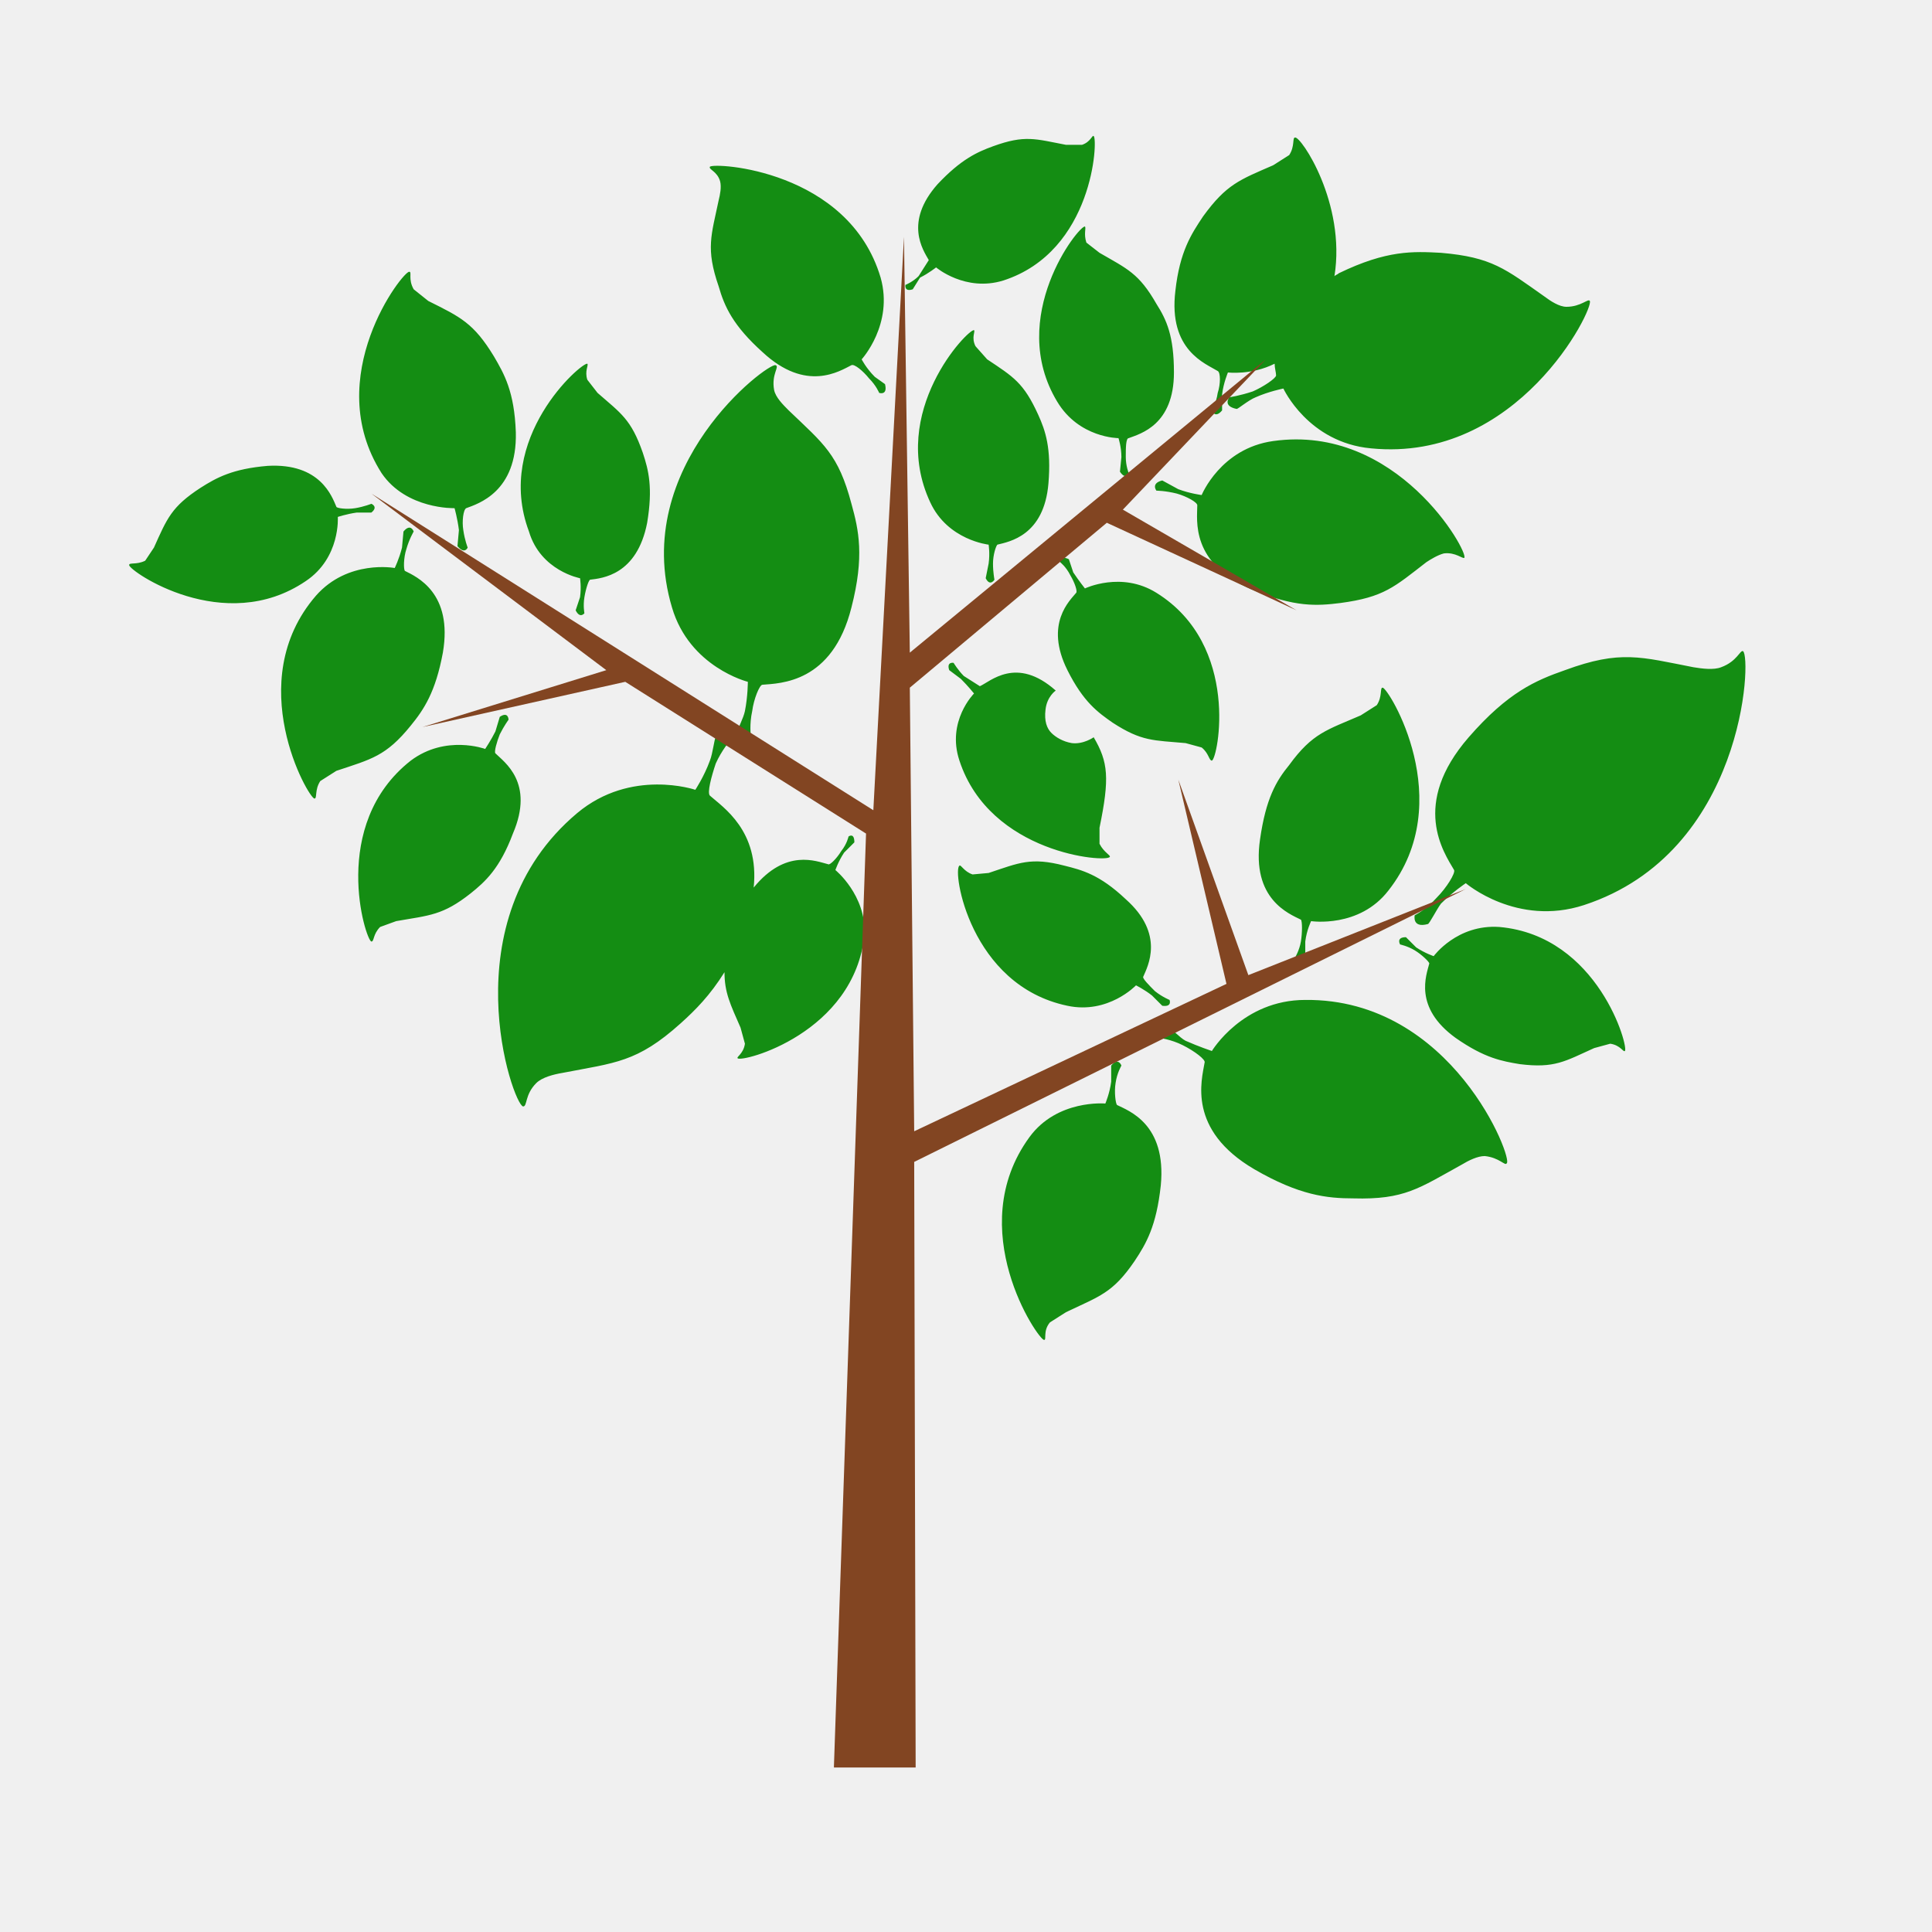
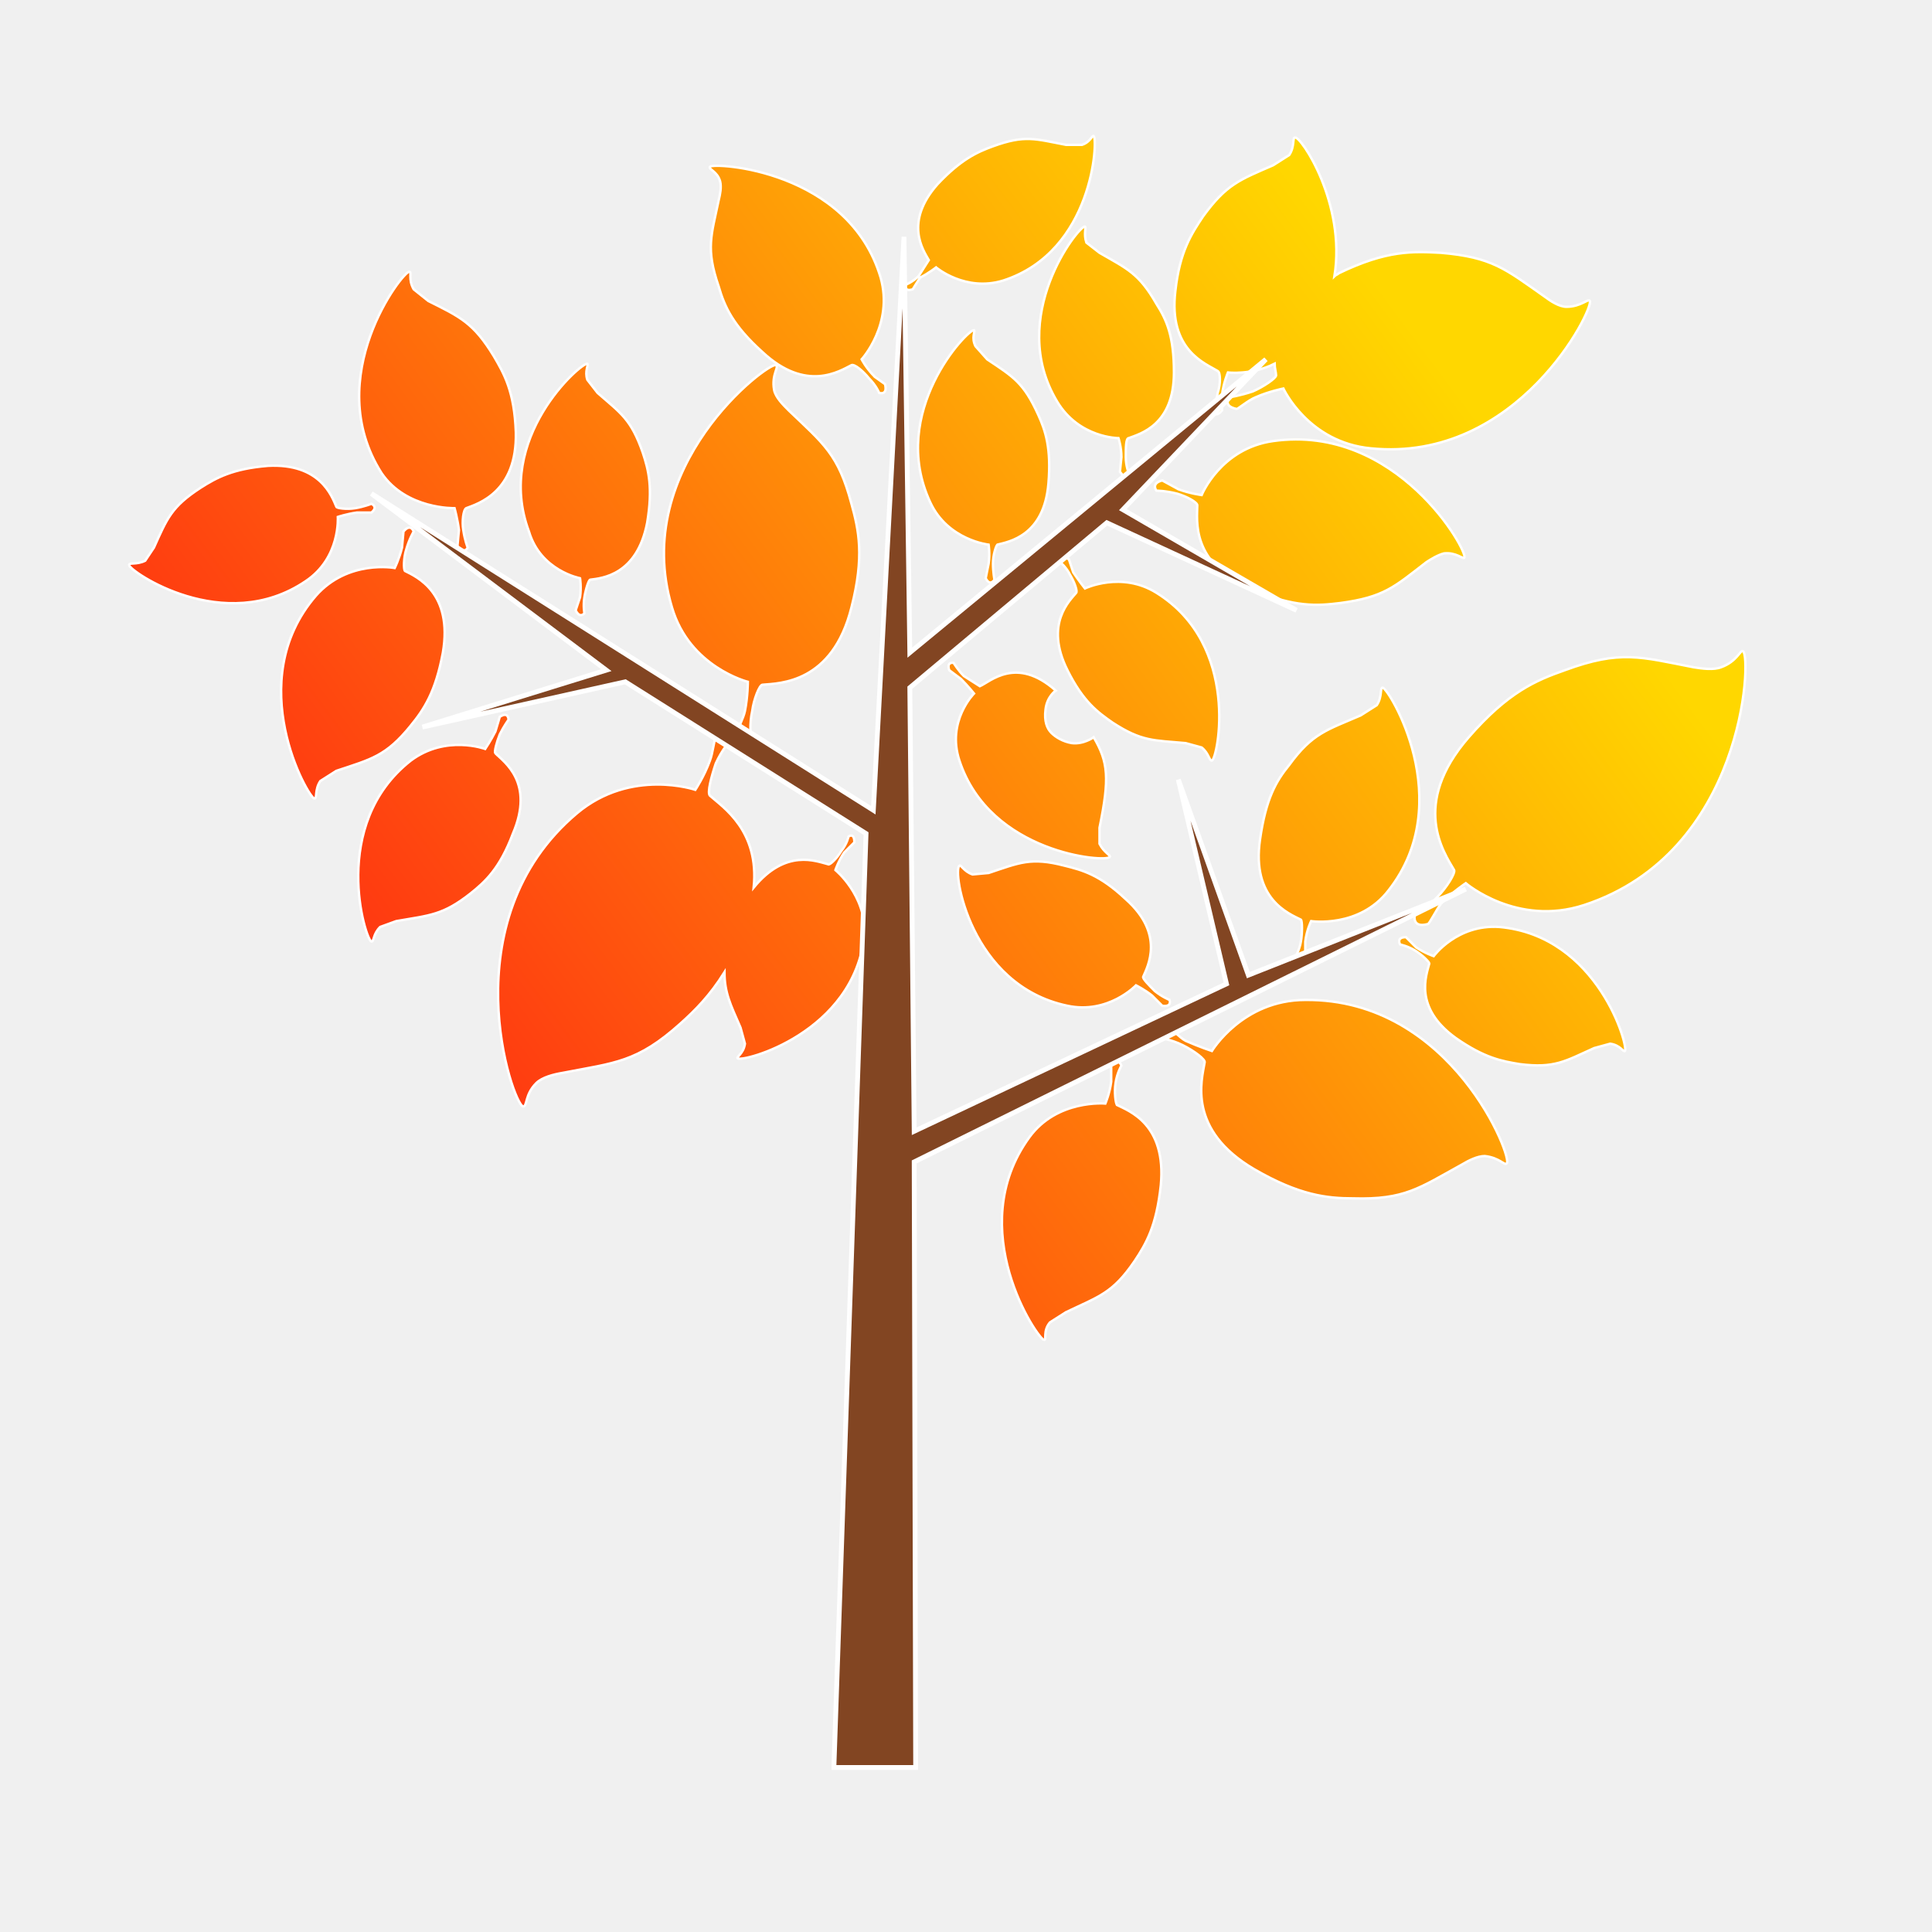
- <svg xmlns="http://www.w3.org/2000/svg" width="800px" height="800px" viewBox="0 0 1024 1024" class="icon" version="1.1">
-   <path d="M508.52 403.143c16.242 49.498 78.115 54.139 79.662 51.045 0.773-0.773-3.094-2.32-5.414-6.961v-8.508c5.414-26.296 4.64-34.804-3.094-47.952 0 0-5.414 3.867-11.601 3.094-4.64-0.773-8.508-3.094-10.828-5.414-2.32-2.32-3.867-6.187-3.094-12.375 0.773-6.961 5.414-10.054 5.414-10.054-20.882-18.562-34.804-4.64-40.218-2.32l-8.508-5.414c-3.094-3.094-5.414-6.961-5.414-6.961s-3.867-0.773-2.32 3.867l6.187 4.64c3.867 3.867 6.961 7.734 6.961 7.734s-14.695 14.695-7.734 35.577zM496.145 141.729c0 0 15.468 13.148 35.577 6.961 47.952-15.468 50.272-75.021 47.952-76.568-0.773-0.773-1.547 3.094-6.187 4.64h-8.508c-16.242-3.094-21.656-5.414-38.671 0.773-8.508 3.094-17.015 6.961-29.39 20.109-17.789 20.109-7.734 34.804-4.64 40.218l-5.414 8.508c-3.094 3.094-6.961 4.64-6.961 4.64s-0.773 3.867 3.867 2.32l3.867-6.187c4.64-2.32 8.508-5.414 8.508-5.414zM923.843 345.137c-1.547-0.773-3.094 5.414-11.601 8.508-3.867 1.547-10.054 0.773-14.695 0-27.843-5.414-38.671-9.281-68.060 1.547-15.468 5.414-30.163 11.601-51.045 35.577-30.937 35.577-13.148 61.1-7.734 70.381 0.773 1.547-3.867 9.281-9.281 14.695-5.414 6.187-11.601 9.281-11.601 9.281s-1.547 6.961 6.961 4.64c0.773 0 4.64-7.734 6.961-10.828 6.187-6.187 13.148-10.828 13.148-10.828s27.069 23.202 62.647 11.601c85.076-27.843 88.943-131.48 84.302-134.574zM262.574 399.276c-0.773-0.773 0.773-6.187 2.32-10.054 2.32-4.64 4.64-7.734 4.64-7.734s0-4.64-4.64-1.547l-2.32 7.734c-2.32 4.64-5.414 9.281-5.414 9.281s-20.882-7.734-39.444 6.187c-43.311 34.030-23.976 95.13-20.882 95.903 1.547 0 0.773-3.867 4.64-7.734l8.508-3.094c17.789-3.094 24.749-3.094 39.444-14.695 7.734-6.187 15.468-13.148 22.429-31.71 11.601-27.069-4.64-37.897-9.281-42.538zM691.819 529.983c-33.257 0-49.498 27.069-49.498 27.069s-6.961-2.32-13.921-5.414c-3.094-1.547-7.734-6.961-9.281-6.961-7.734 0.773-4.64 5.414-4.64 5.414s6.187 0.773 12.375 3.867c6.187 3.094 12.375 7.734 11.601 9.281-1.547 9.281-9.281 35.577 26.296 56.459 23.976 13.921 38.671 15.468 52.592 15.468 27.069 0.773 34.804-5.414 57.233-17.789 3.867-2.32 8.508-4.64 12.375-4.64 7.734 0.773 10.828 5.414 11.601 3.867 3.867-1.547-28.616-87.396-106.731-86.622zM411.069 193.548c-3.867-1.547-77.341 53.366-54.912 128.387 9.281 31.71 40.218 39.444 40.218 39.444s0 7.734-1.547 15.468c-0.773 3.867-3.867 9.281-3.867 10.828 2.32 6.961 6.961 2.32 6.961 2.32s-0.773-6.187 0.773-13.148c0.773-6.187 3.867-13.921 5.414-13.921 9.281-0.773 37.124-0.773 47.178-40.991 6.961-27.069 3.867-40.991 0-54.912-6.961-26.296-14.695-31.71-33.257-49.498-3.094-3.094-6.961-6.961-7.734-10.828-1.547-8.508 3.094-12.375 0.773-13.148zM765.293 293.319c6.187-0.773 10.054 3.094 10.828 2.32 2.32-3.094-35.577-71.154-101.317-61.873-27.843 3.867-37.897 28.616-37.897 28.616s-6.187-0.773-12.375-3.094l-8.508-4.64c-6.187 1.547-3.094 5.414-3.094 5.414s4.64 0 10.828 1.547c5.414 1.547 10.828 4.64 10.828 6.187 0 7.734-3.867 30.937 29.39 44.858 22.429 9.281 34.030 8.508 46.405 6.961 23.202-3.094 28.616-8.508 45.631-21.656 2.32-1.547 6.187-3.867 9.281-4.64zM565.752 533.077c21.656 4.64 36.35-10.828 36.35-10.828s4.64 2.32 8.508 5.414l5.414 5.414c5.414 0.773 3.867-3.094 3.867-3.094s-3.867-1.547-7.734-4.64c-3.094-3.094-6.961-6.961-6.187-7.734 2.32-5.414 11.601-22.429-9.281-40.991-13.921-13.148-23.202-15.468-32.483-17.789-17.789-4.64-23.976-1.547-40.218 3.867l-8.508 0.773c-4.64-1.547-6.187-5.414-6.961-4.64-3.867 2.32 5.414 63.42 57.233 74.248zM179.045 273.983c0 0 4.64-1.547 10.054-2.32h7.734c3.867-3.094 0-4.64 0-4.64s-3.867 1.547-8.508 2.32c-4.64 0.773-10.054 0-10.054-0.773-2.32-5.414-8.508-23.202-36.35-21.656-18.562 1.547-27.069 6.187-35.577 11.601-15.468 10.054-17.789 16.242-24.749 31.71l-4.64 6.961c-4.64 2.32-8.508 0.773-8.508 2.32 0 3.094 50.272 37.897 93.583 8.508 18.562-12.375 17.015-34.030 17.015-34.030zM442.779 461.149c0 0 1.547-4.64 4.64-9.281l5.414-5.414c0-5.414-3.094-3.094-3.094-3.094s-0.773 3.867-3.867 7.734c-2.32 3.867-6.187 7.734-6.961 6.961-6.187-1.547-22.429-8.508-39.444 12.375 3.094-30.163-16.242-42.538-23.202-48.725-1.547-1.547 0.773-10.054 3.094-17.015 3.094-6.961 7.734-12.375 7.734-12.375s-0.773-6.961-7.734-1.547c-0.773 0.773-1.547 8.508-3.094 12.375-3.094 8.508-7.734 15.468-7.734 15.468s-34.030-11.601-62.647 12.375c-68.060 57.233-34.030 154.683-28.616 155.456 2.32 0 0.773-6.187 6.961-12.375 3.094-3.094 9.281-4.64 13.921-5.414 27.843-5.414 39.444-5.414 62.647-26.296 7.734-6.961 15.468-14.695 23.202-27.069 0 10.828 3.094 17.015 8.508 29.39l2.32 8.508c-0.773 5.414-4.64 6.961-3.867 7.734 2.32 2.32 61.873-13.148 67.287-65.74 0.773-20.882-15.468-34.030-15.468-34.030zM307.432 306.467c0 0 0.773 4.64 0 10.054l-2.32 6.961c2.32 4.64 4.64 1.547 4.64 1.547s-0.773-3.867 0-8.508c0.773-4.64 2.32-9.281 3.094-9.281 6.187-0.773 24.749-2.32 30.163-30.163 3.094-18.562 0.773-27.843-2.32-37.124-6.187-17.789-11.601-20.882-23.976-31.71l-5.414-6.961c-1.547-4.64 0.773-7.734 0-8.508-3.094-0.773-49.498 39.444-30.937 88.943 6.187 20.882 27.069 24.749 27.069 24.749zM575.033 120.074c-3.094-0.773-41.764 47.952-14.695 92.81 11.601 19.335 32.483 19.335 32.483 19.335s1.547 4.64 1.547 10.054l-0.773 7.734c3.094 4.64 4.64 0.773 4.64 0.773s-1.547-3.867-1.547-8.508c0-4.64 0-10.054 1.547-10.054 6.187-2.32 23.976-6.961 23.976-34.804 0-19.335-3.867-27.843-9.281-36.35-9.281-16.242-15.468-18.562-30.163-27.069l-6.961-5.414c-1.547-4.64 0-7.734-0.773-8.508zM794.683 491.313c-22.429-1.547-34.804 15.468-34.804 15.468s-4.64-1.547-9.281-4.64l-5.414-5.414c-5.414 0-3.094 3.867-3.094 3.867s3.867 0.773 7.734 3.094c3.867 2.32 7.734 6.187 7.734 6.961-1.547 6.187-8.508 23.202 13.921 39.444 15.468 10.828 24.749 12.375 34.030 13.921 18.562 2.32 23.976-1.547 39.444-8.508l8.508-2.32c5.414 0.773 6.961 4.64 7.734 3.867 2.32-1.547-13.921-61.1-66.514-65.74zM565.752 355.192c8.508 17.015 16.242 22.429 23.976 27.843 15.468 10.054 21.656 9.281 38.671 10.828l8.508 2.32c3.867 3.094 3.867 6.961 5.414 6.961 3.094-0.773 15.468-61.1-29.39-88.943-18.562-11.601-37.897-2.32-37.897-2.32s-3.094-3.867-6.187-8.508l-2.32-6.961c-4.64-2.32-4.64 1.547-4.64 1.547s3.094 2.32 5.414 6.961c2.32 3.867 3.867 8.508 3.094 9.281-3.094 3.867-17.015 16.242-4.64 40.991zM523.988 298.732l-1.547 7.734c2.32 4.64 4.64 0.773 4.64 0.773s-0.773-3.867-0.773-8.508c0-4.64 1.547-9.281 2.32-10.054 6.187-1.547 24.749-4.64 27.069-32.483 1.547-18.562-1.547-27.843-5.414-36.35-7.734-17.015-13.148-20.109-27.069-29.39l-6.187-6.961c-2.32-4.64 0-7.734-0.773-8.508-3.094-0.773-45.631 43.311-23.202 91.263 9.281 20.109 30.937 22.429 30.937 22.429s0.773 4.64 0 10.054zM592.048 585.669c-0.773-0.773-1.547-6.961-0.773-11.601 0.773-5.414 3.094-9.281 3.094-9.281s-1.547-4.64-5.414 0v8.508c-0.773 6.187-3.094 11.601-3.094 11.601s-25.523-2.32-40.218 17.789c-35.577 48.725 4.64 107.505 7.734 107.505 1.547 0-0.773-4.64 3.094-9.281l8.508-5.414c17.789-8.508 24.749-10.054 36.35-27.069 6.187-9.281 11.601-18.562 13.921-40.218 3.094-32.483-17.015-39.444-23.202-42.538zM686.405 507.554c0 0 1.547 4.64 5.414 0v-8.508c0.773-6.187 3.094-10.828 3.094-10.828s25.523 3.867 40.991-16.242c37.124-47.178 0-107.505-3.094-107.505-1.547 0 0 4.64-3.094 9.281l-8.508 5.414c-17.789 7.734-25.523 9.281-37.897 26.296-6.961 8.508-12.375 17.789-15.468 39.444-4.64 31.71 15.468 39.444 21.656 42.538 0.773 0.773 0.773 6.961 0 11.601-0.773 4.64-3.094 8.508-3.094 8.508zM240.918 269.343c0 0 1.547 5.414 2.32 11.601l-0.773 8.508c3.867 4.64 5.414 0.773 5.414 0.773s-1.547-3.867-2.32-9.281c-0.773-4.64 0-10.828 1.547-11.601 6.187-2.32 27.069-8.508 26.296-40.218-0.773-21.656-6.187-30.937-11.601-40.218-10.828-17.789-17.789-20.882-34.804-29.39l-7.734-6.187c-3.094-5.414-0.773-9.281-2.32-9.281-3.094-0.773-47.178 55.686-14.695 106.731 13.148 19.335 38.671 18.562 38.671 18.562zM463.662 199.735c-4.64-4.64-6.961-9.281-6.961-9.281s17.015-18.562 10.054-43.311c-17.015-57.233-88.169-61.1-90.489-58.779-0.773 1.547 3.867 2.32 5.414 7.734 0.773 3.094 0 6.961-0.773 10.054-3.867 18.562-6.961 25.523 0 45.631 3.094 10.828 7.734 20.882 23.202 34.804 23.202 21.656 40.991 10.054 47.178 6.961 1.547-0.773 6.187 3.094 9.281 6.961 3.867 3.867 5.414 7.734 5.414 7.734s4.64 1.547 3.094-4.64l-5.414-3.867zM645.414 196.642c1.547 0.773 1.547 6.961 0 11.601-0.773 5.414-3.094 9.281-3.094 9.281s1.547 4.64 5.414 0v-8.508c0.773-6.187 3.094-11.601 3.094-11.601s12.375 1.547 24.749-4.64c0 2.32 0.773 4.64 0.773 6.187 0 1.547-6.961 6.187-12.375 8.508-6.961 2.32-12.375 3.094-12.375 3.094s-3.867 4.64 3.867 6.187c0.773 0 6.187-4.64 10.054-6.187 6.961-3.094 14.695-4.64 14.695-4.64s13.148 28.616 46.405 31.71c78.115 7.734 118.332-74.248 116.012-78.115-0.773-1.547-4.64 3.094-12.375 3.094-3.867 0-8.508-3.094-11.601-5.414-20.882-14.695-27.843-20.882-54.912-23.202-14.695-0.773-28.616-1.547-54.139 10.828-0.773 0.773-1.547 0.773-2.32 1.547 6.187-38.671-17.789-74.248-20.882-73.474-1.547 0 0 4.64-3.094 9.281l-8.508 5.414c-17.789 7.734-24.749 10.054-37.124 27.069-6.187 9.281-12.375 18.562-14.695 39.444-3.867 31.71 16.242 38.671 22.429 42.538zM217.716 384.581c6.961-8.508 13.148-17.789 17.015-38.671 5.414-31.71-13.921-40.218-20.109-43.311-0.773-0.773-0.773-6.961 0.773-11.601 1.547-5.414 3.867-9.281 3.867-9.281s-1.547-4.64-5.414 0l-0.773 8.508c-1.547 6.187-3.867 10.828-3.867 10.828s-24.749-4.64-41.764 14.695c-39.444 45.631-3.867 107.505-0.773 107.505 1.547 0 0-4.64 3.094-9.281l8.508-5.414c18.562-6.187 26.296-7.734 39.444-23.976z" fill="#148d13" />
-   <path d="M442.006 936.026l17.015-494.211-127.613-80.435-107.505 23.976 97.45-30.163-124.52-93.583 266.054 167.831 16.242-303.952 3.094 220.423 188.713-155.456-75.795 79.662 92.036 53.366-100.544-46.405-104.411 87.396 2.32 235.118 165.511-78.115-25.523-108.278 37.124 103.637 115.239-45.631-292.35 144.628 0.773 320.967h-43.311z" fill="#824522" />
+ <svg xmlns="http://www.w3.org/2000/svg" xmlns:xlink="http://www.w3.org/1999/xlink" width="800px" height="800px" viewBox="0 0 1024 1024" class="icon" version="1.1" id="svg6">
+   <defs id="defs10">
+     <linearGradient id="linearGradient3814">
+       <stop style="stop-color:#ff0017;stop-opacity:1;" offset="0" id="stop3810" />
+       <stop style="stop-color:#ffd700;stop-opacity:1;" offset="0.81" id="stop3812" />
+     </linearGradient>
+     <linearGradient xlink:href="#linearGradient3814" id="linearGradient3816" x1="68.447" y1="710.19" x2="925.122" y2="72.021" gradientUnits="userSpaceOnUse" />
+   </defs>
+   <path d="M508.52 403.143c16.242 49.498 78.115 54.139 79.662 51.045 0.773-0.773-3.094-2.32-5.414-6.961v-8.508c5.414-26.296 4.64-34.804-3.094-47.952 0 0-5.414 3.867-11.601 3.094-4.64-0.773-8.508-3.094-10.828-5.414-2.32-2.32-3.867-6.187-3.094-12.375 0.773-6.961 5.414-10.054 5.414-10.054-20.882-18.562-34.804-4.64-40.218-2.32l-8.508-5.414c-3.094-3.094-5.414-6.961-5.414-6.961s-3.867-0.773-2.32 3.867l6.187 4.64c3.867 3.867 6.961 7.734 6.961 7.734s-14.695 14.695-7.734 35.577zM496.145 141.729c0 0 15.468 13.148 35.577 6.961 47.952-15.468 50.272-75.021 47.952-76.568-0.773-0.773-1.547 3.094-6.187 4.64h-8.508c-16.242-3.094-21.656-5.414-38.671 0.773-8.508 3.094-17.015 6.961-29.39 20.109-17.789 20.109-7.734 34.804-4.64 40.218l-5.414 8.508c-3.094 3.094-6.961 4.64-6.961 4.64s-0.773 3.867 3.867 2.32l3.867-6.187c4.64-2.32 8.508-5.414 8.508-5.414zM923.843 345.137c-1.547-0.773-3.094 5.414-11.601 8.508-3.867 1.547-10.054 0.773-14.695 0-27.843-5.414-38.671-9.281-68.060 1.547-15.468 5.414-30.163 11.601-51.045 35.577-30.937 35.577-13.148 61.1-7.734 70.381 0.773 1.547-3.867 9.281-9.281 14.695-5.414 6.187-11.601 9.281-11.601 9.281s-1.547 6.961 6.961 4.64c0.773 0 4.64-7.734 6.961-10.828 6.187-6.187 13.148-10.828 13.148-10.828s27.069 23.202 62.647 11.601c85.076-27.843 88.943-131.48 84.302-134.574zM262.574 399.276c-0.773-0.773 0.773-6.187 2.32-10.054 2.32-4.64 4.64-7.734 4.64-7.734s0-4.64-4.64-1.547l-2.32 7.734c-2.32 4.64-5.414 9.281-5.414 9.281s-20.882-7.734-39.444 6.187c-43.311 34.030-23.976 95.13-20.882 95.903 1.547 0 0.773-3.867 4.64-7.734l8.508-3.094c17.789-3.094 24.749-3.094 39.444-14.695 7.734-6.187 15.468-13.148 22.429-31.71 11.601-27.069-4.64-37.897-9.281-42.538zM691.819 529.983c-33.257 0-49.498 27.069-49.498 27.069s-6.961-2.32-13.921-5.414c-3.094-1.547-7.734-6.961-9.281-6.961-7.734 0.773-4.64 5.414-4.64 5.414s6.187 0.773 12.375 3.867c6.187 3.094 12.375 7.734 11.601 9.281-1.547 9.281-9.281 35.577 26.296 56.459 23.976 13.921 38.671 15.468 52.592 15.468 27.069 0.773 34.804-5.414 57.233-17.789 3.867-2.32 8.508-4.64 12.375-4.64 7.734 0.773 10.828 5.414 11.601 3.867 3.867-1.547-28.616-87.396-106.731-86.622zM411.069 193.548c-3.867-1.547-77.341 53.366-54.912 128.387 9.281 31.71 40.218 39.444 40.218 39.444s0 7.734-1.547 15.468c-0.773 3.867-3.867 9.281-3.867 10.828 2.32 6.961 6.961 2.32 6.961 2.32s-0.773-6.187 0.773-13.148c0.773-6.187 3.867-13.921 5.414-13.921 9.281-0.773 37.124-0.773 47.178-40.991 6.961-27.069 3.867-40.991 0-54.912-6.961-26.296-14.695-31.71-33.257-49.498-3.094-3.094-6.961-6.961-7.734-10.828-1.547-8.508 3.094-12.375 0.773-13.148zM765.293 293.319c6.187-0.773 10.054 3.094 10.828 2.32 2.32-3.094-35.577-71.154-101.317-61.873-27.843 3.867-37.897 28.616-37.897 28.616s-6.187-0.773-12.375-3.094l-8.508-4.64c-6.187 1.547-3.094 5.414-3.094 5.414s4.64 0 10.828 1.547c5.414 1.547 10.828 4.64 10.828 6.187 0 7.734-3.867 30.937 29.39 44.858 22.429 9.281 34.030 8.508 46.405 6.961 23.202-3.094 28.616-8.508 45.631-21.656 2.32-1.547 6.187-3.867 9.281-4.64zM565.752 533.077c21.656 4.64 36.35-10.828 36.35-10.828s4.64 2.32 8.508 5.414l5.414 5.414c5.414 0.773 3.867-3.094 3.867-3.094s-3.867-1.547-7.734-4.64c-3.094-3.094-6.961-6.961-6.187-7.734 2.32-5.414 11.601-22.429-9.281-40.991-13.921-13.148-23.202-15.468-32.483-17.789-17.789-4.64-23.976-1.547-40.218 3.867l-8.508 0.773c-4.64-1.547-6.187-5.414-6.961-4.64-3.867 2.32 5.414 63.42 57.233 74.248zM179.045 273.983c0 0 4.64-1.547 10.054-2.32h7.734c3.867-3.094 0-4.64 0-4.64s-3.867 1.547-8.508 2.32c-4.64 0.773-10.054 0-10.054-0.773-2.32-5.414-8.508-23.202-36.35-21.656-18.562 1.547-27.069 6.187-35.577 11.601-15.468 10.054-17.789 16.242-24.749 31.71l-4.64 6.961c-4.64 2.32-8.508 0.773-8.508 2.32 0 3.094 50.272 37.897 93.583 8.508 18.562-12.375 17.015-34.030 17.015-34.030zM442.779 461.149c0 0 1.547-4.64 4.64-9.281l5.414-5.414c0-5.414-3.094-3.094-3.094-3.094s-0.773 3.867-3.867 7.734c-2.32 3.867-6.187 7.734-6.961 6.961-6.187-1.547-22.429-8.508-39.444 12.375 3.094-30.163-16.242-42.538-23.202-48.725-1.547-1.547 0.773-10.054 3.094-17.015 3.094-6.961 7.734-12.375 7.734-12.375s-0.773-6.961-7.734-1.547c-0.773 0.773-1.547 8.508-3.094 12.375-3.094 8.508-7.734 15.468-7.734 15.468s-34.030-11.601-62.647 12.375c-68.060 57.233-34.030 154.683-28.616 155.456 2.32 0 0.773-6.187 6.961-12.375 3.094-3.094 9.281-4.64 13.921-5.414 27.843-5.414 39.444-5.414 62.647-26.296 7.734-6.961 15.468-14.695 23.202-27.069 0 10.828 3.094 17.015 8.508 29.39l2.32 8.508c-0.773 5.414-4.64 6.961-3.867 7.734 2.32 2.32 61.873-13.148 67.287-65.74 0.773-20.882-15.468-34.030-15.468-34.030zM307.432 306.467c0 0 0.773 4.64 0 10.054l-2.32 6.961c2.32 4.64 4.64 1.547 4.64 1.547s-0.773-3.867 0-8.508c0.773-4.64 2.32-9.281 3.094-9.281 6.187-0.773 24.749-2.32 30.163-30.163 3.094-18.562 0.773-27.843-2.32-37.124-6.187-17.789-11.601-20.882-23.976-31.71l-5.414-6.961c-1.547-4.64 0.773-7.734 0-8.508-3.094-0.773-49.498 39.444-30.937 88.943 6.187 20.882 27.069 24.749 27.069 24.749zM575.033 120.074c-3.094-0.773-41.764 47.952-14.695 92.81 11.601 19.335 32.483 19.335 32.483 19.335s1.547 4.64 1.547 10.054l-0.773 7.734c3.094 4.64 4.64 0.773 4.64 0.773s-1.547-3.867-1.547-8.508c0-4.64 0-10.054 1.547-10.054 6.187-2.32 23.976-6.961 23.976-34.804 0-19.335-3.867-27.843-9.281-36.35-9.281-16.242-15.468-18.562-30.163-27.069l-6.961-5.414c-1.547-4.64 0-7.734-0.773-8.508zM794.683 491.313c-22.429-1.547-34.804 15.468-34.804 15.468s-4.64-1.547-9.281-4.64l-5.414-5.414c-5.414 0-3.094 3.867-3.094 3.867s3.867 0.773 7.734 3.094c3.867 2.32 7.734 6.187 7.734 6.961-1.547 6.187-8.508 23.202 13.921 39.444 15.468 10.828 24.749 12.375 34.030 13.921 18.562 2.32 23.976-1.547 39.444-8.508l8.508-2.32c5.414 0.773 6.961 4.64 7.734 3.867 2.32-1.547-13.921-61.1-66.514-65.74zM565.752 355.192c8.508 17.015 16.242 22.429 23.976 27.843 15.468 10.054 21.656 9.281 38.671 10.828l8.508 2.32c3.867 3.094 3.867 6.961 5.414 6.961 3.094-0.773 15.468-61.1-29.39-88.943-18.562-11.601-37.897-2.32-37.897-2.32s-3.094-3.867-6.187-8.508l-2.32-6.961c-4.64-2.32-4.64 1.547-4.64 1.547s3.094 2.32 5.414 6.961c2.32 3.867 3.867 8.508 3.094 9.281-3.094 3.867-17.015 16.242-4.64 40.991zM523.988 298.732l-1.547 7.734c2.32 4.64 4.64 0.773 4.64 0.773s-0.773-3.867-0.773-8.508c0-4.64 1.547-9.281 2.32-10.054 6.187-1.547 24.749-4.64 27.069-32.483 1.547-18.562-1.547-27.843-5.414-36.35-7.734-17.015-13.148-20.109-27.069-29.39l-6.187-6.961c-2.32-4.64 0-7.734-0.773-8.508-3.094-0.773-45.631 43.311-23.202 91.263 9.281 20.109 30.937 22.429 30.937 22.429s0.773 4.64 0 10.054zM592.048 585.669c-0.773-0.773-1.547-6.961-0.773-11.601 0.773-5.414 3.094-9.281 3.094-9.281s-1.547-4.64-5.414 0v8.508c-0.773 6.187-3.094 11.601-3.094 11.601s-25.523-2.32-40.218 17.789c-35.577 48.725 4.64 107.505 7.734 107.505 1.547 0-0.773-4.64 3.094-9.281l8.508-5.414c17.789-8.508 24.749-10.054 36.35-27.069 6.187-9.281 11.601-18.562 13.921-40.218 3.094-32.483-17.015-39.444-23.202-42.538zM686.405 507.554c0 0 1.547 4.64 5.414 0v-8.508c0.773-6.187 3.094-10.828 3.094-10.828s25.523 3.867 40.991-16.242c37.124-47.178 0-107.505-3.094-107.505-1.547 0 0 4.64-3.094 9.281l-8.508 5.414c-17.789 7.734-25.523 9.281-37.897 26.296-6.961 8.508-12.375 17.789-15.468 39.444-4.64 31.71 15.468 39.444 21.656 42.538 0.773 0.773 0.773 6.961 0 11.601-0.773 4.64-3.094 8.508-3.094 8.508zM240.918 269.343c0 0 1.547 5.414 2.32 11.601l-0.773 8.508c3.867 4.64 5.414 0.773 5.414 0.773s-1.547-3.867-2.32-9.281c-0.773-4.64 0-10.828 1.547-11.601 6.187-2.32 27.069-8.508 26.296-40.218-0.773-21.656-6.187-30.937-11.601-40.218-10.828-17.789-17.789-20.882-34.804-29.39l-7.734-6.187c-3.094-5.414-0.773-9.281-2.32-9.281-3.094-0.773-47.178 55.686-14.695 106.731 13.148 19.335 38.671 18.562 38.671 18.562zM463.662 199.735c-4.64-4.64-6.961-9.281-6.961-9.281s17.015-18.562 10.054-43.311c-17.015-57.233-88.169-61.1-90.489-58.779-0.773 1.547 3.867 2.32 5.414 7.734 0.773 3.094 0 6.961-0.773 10.054-3.867 18.562-6.961 25.523 0 45.631 3.094 10.828 7.734 20.882 23.202 34.804 23.202 21.656 40.991 10.054 47.178 6.961 1.547-0.773 6.187 3.094 9.281 6.961 3.867 3.867 5.414 7.734 5.414 7.734s4.64 1.547 3.094-4.64l-5.414-3.867zM645.414 196.642c1.547 0.773 1.547 6.961 0 11.601-0.773 5.414-3.094 9.281-3.094 9.281s1.547 4.64 5.414 0v-8.508c0.773-6.187 3.094-11.601 3.094-11.601s12.375 1.547 24.749-4.64c0 2.32 0.773 4.64 0.773 6.187 0 1.547-6.961 6.187-12.375 8.508-6.961 2.32-12.375 3.094-12.375 3.094s-3.867 4.64 3.867 6.187c0.773 0 6.187-4.64 10.054-6.187 6.961-3.094 14.695-4.64 14.695-4.64s13.148 28.616 46.405 31.71c78.115 7.734 118.332-74.248 116.012-78.115-0.773-1.547-4.64 3.094-12.375 3.094-3.867 0-8.508-3.094-11.601-5.414-20.882-14.695-27.843-20.882-54.912-23.202-14.695-0.773-28.616-1.547-54.139 10.828-0.773 0.773-1.547 0.773-2.32 1.547 6.187-38.671-17.789-74.248-20.882-73.474-1.547 0 0 4.64-3.094 9.281l-8.508 5.414c-17.789 7.734-24.749 10.054-37.124 27.069-6.187 9.281-12.375 18.562-14.695 39.444-3.867 31.71 16.242 38.671 22.429 42.538zM217.716 384.581c6.961-8.508 13.148-17.789 17.015-38.671 5.414-31.71-13.921-40.218-20.109-43.311-0.773-0.773-0.773-6.961 0.773-11.601 1.547-5.414 3.867-9.281 3.867-9.281s-1.547-4.64-5.414 0l-0.773 8.508c-1.547 6.187-3.867 10.828-3.867 10.828s-24.749-4.64-41.764 14.695c-39.444 45.631-3.867 107.505-0.773 107.505 1.547 0 0-4.64 3.094-9.281l8.508-5.414c18.562-6.187 26.296-7.734 39.444-23.976z" fill="#148d13" id="path2" style="stroke:#ffffff;stroke-opacity:1;fill:url(#linearGradient3816);fill-opacity:1;stroke-width:1.28;stroke-dasharray:none" />
+   <path d="M442.006 936.026l17.015-494.211-127.613-80.435-107.505 23.976 97.45-30.163-124.52-93.583 266.054 167.831 16.242-303.952 3.094 220.423 188.713-155.456-75.795 79.662 92.036 53.366-100.544-46.405-104.411 87.396 2.32 235.118 165.511-78.115-25.523-108.278 37.124 103.637 115.239-45.631-292.35 144.628 0.773 320.967h-43.311z" fill="#824522" id="path4" style="stroke-width:2.56;stroke-dasharray:none;stroke:#ffffff;stroke-opacity:1" />
</svg>
